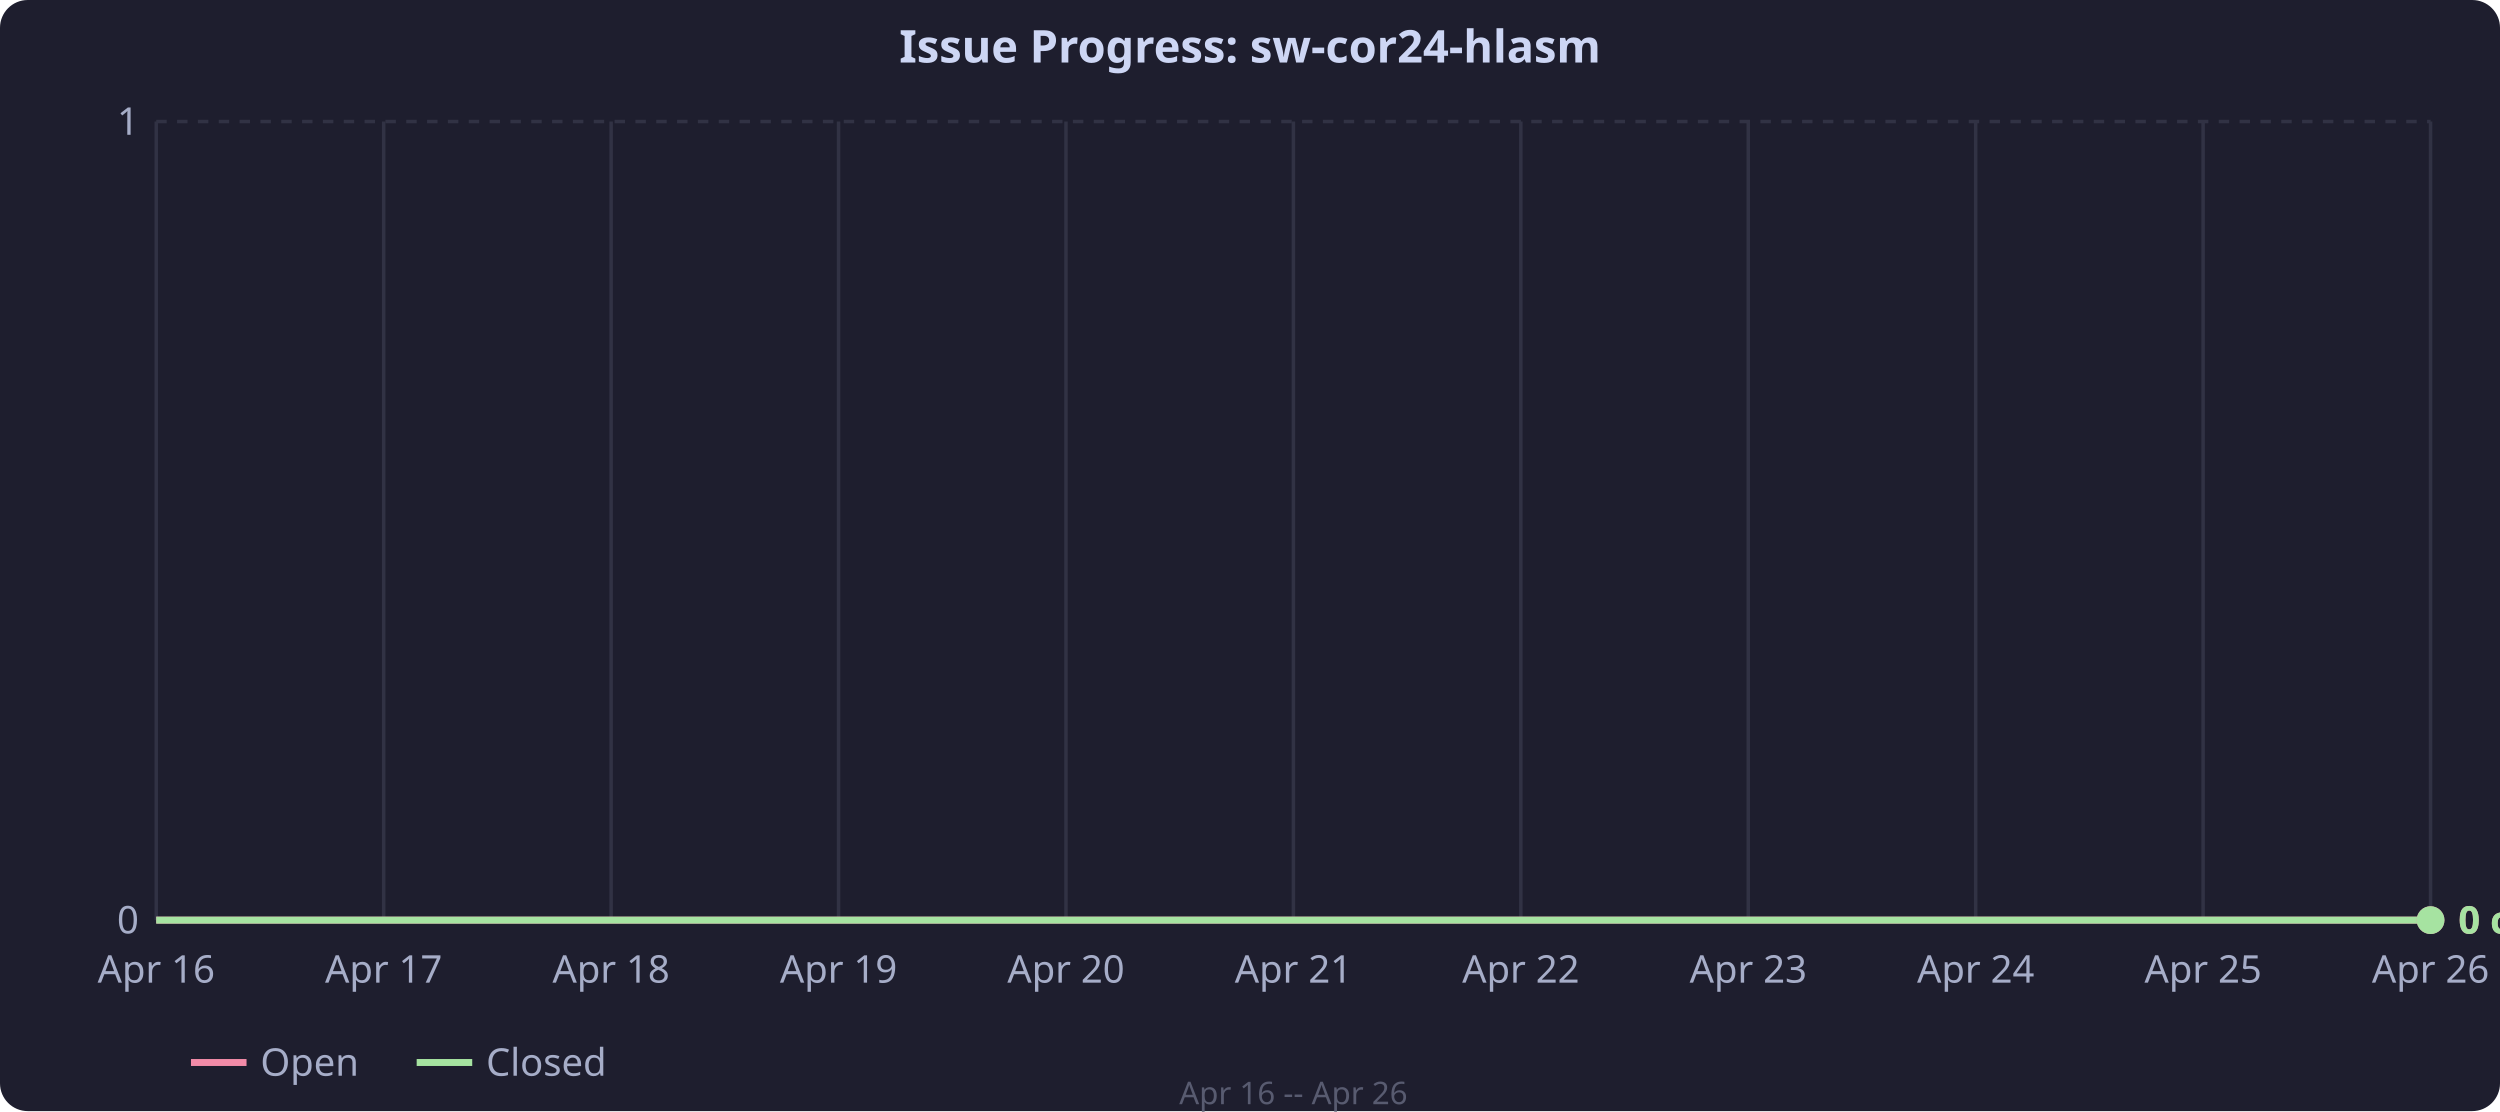
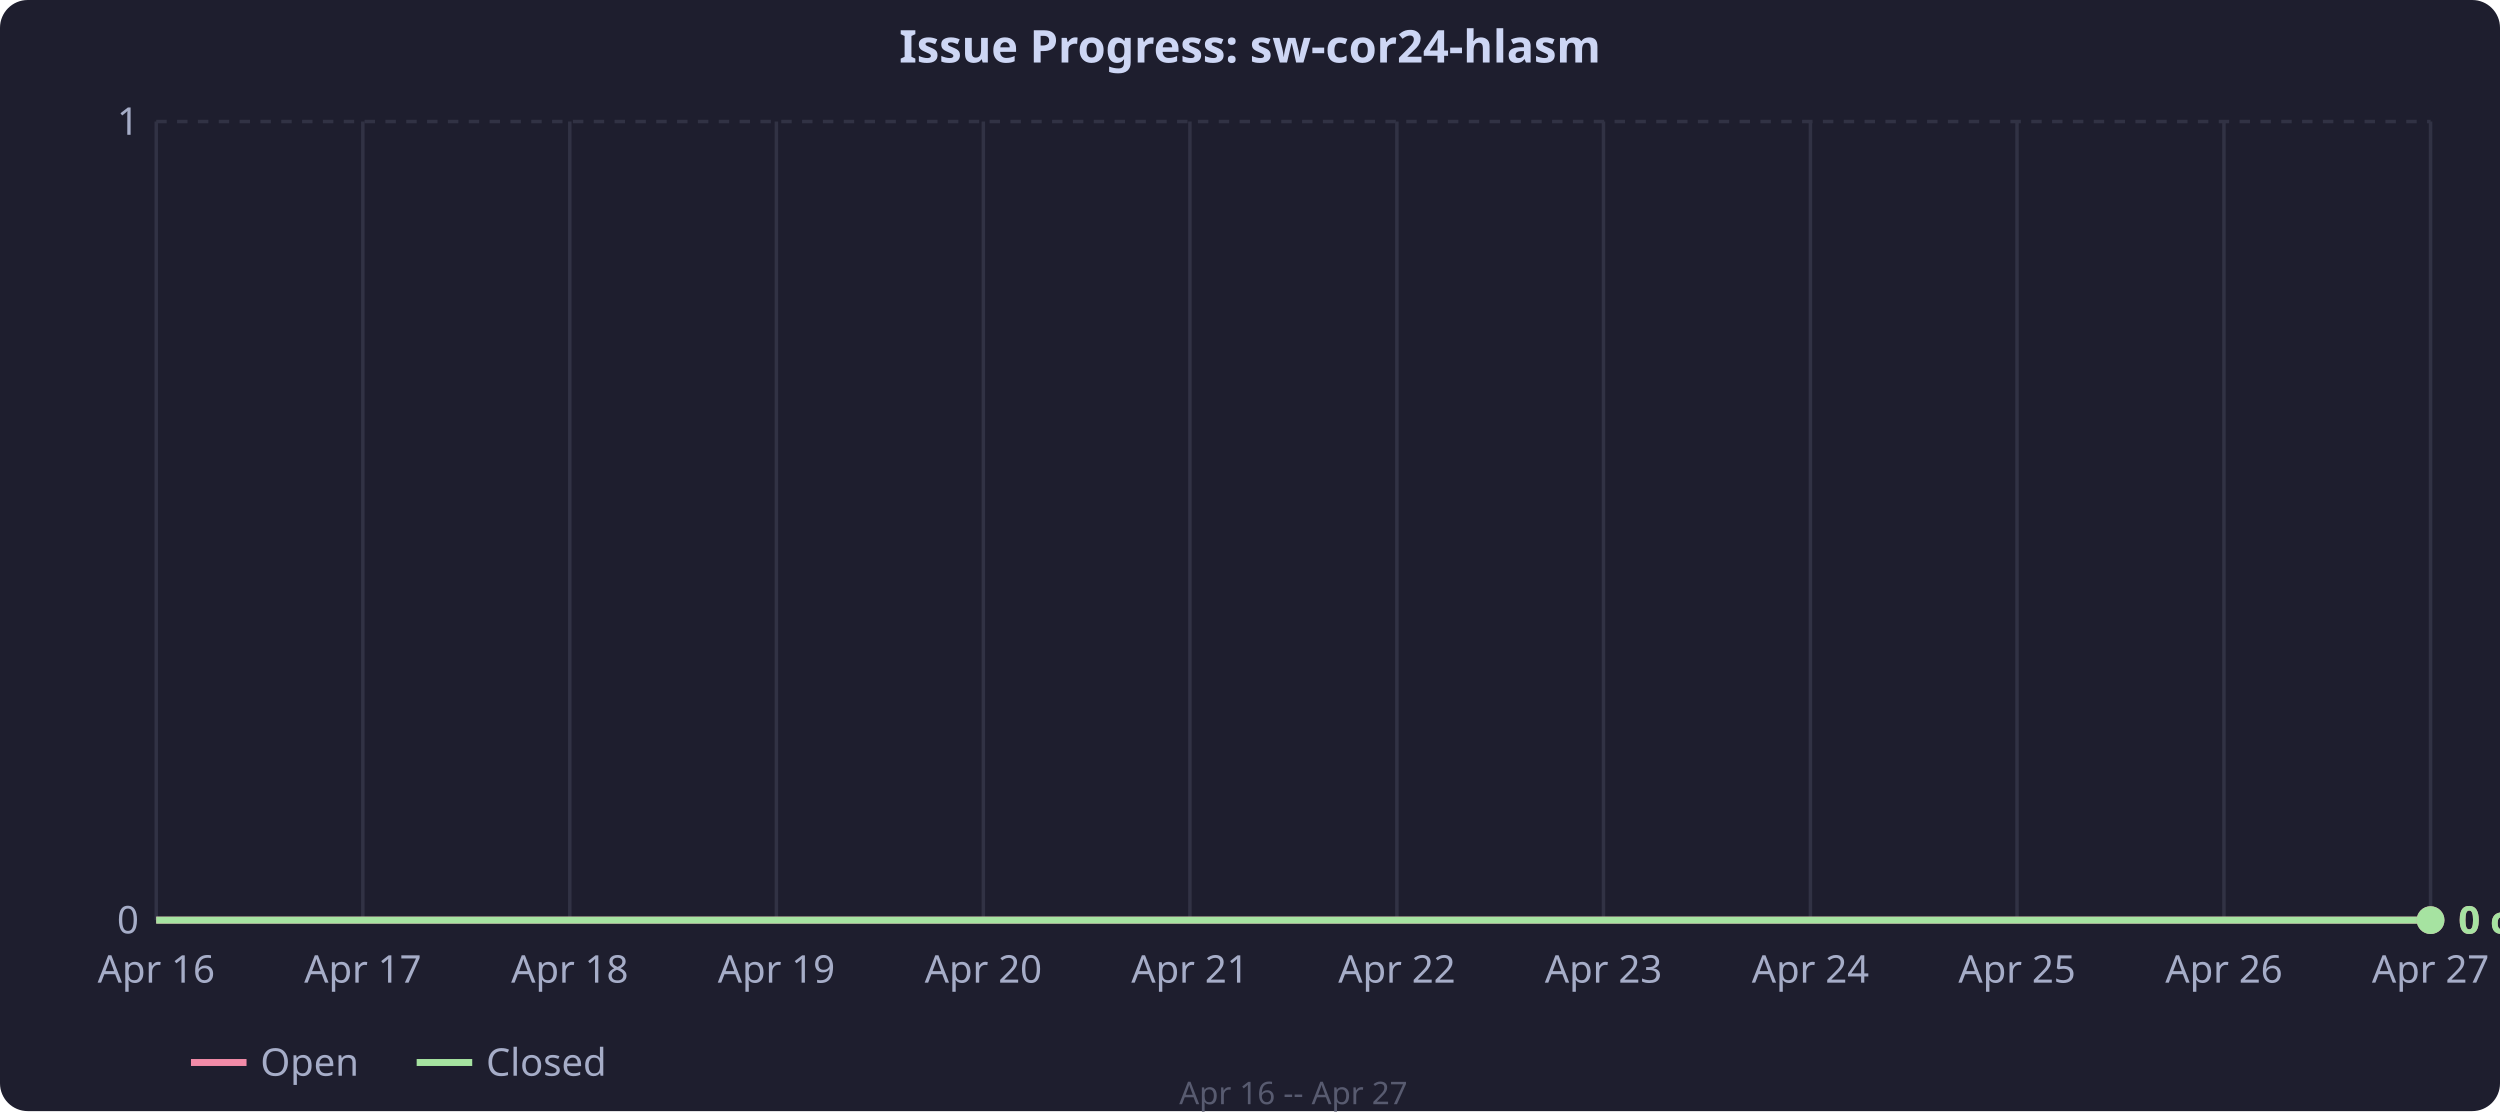
<svg xmlns="http://www.w3.org/2000/svg" viewBox="0 0 720 320" style="font-family: system-ui, sans-serif; font-size: 11px; color: #cdd6f4;">
  <rect width="720" height="320" fill="#1e1e2e" rx="8" />
  <line x1="45" y1="265.0" x2="700" y2="265.0" stroke="#313244" stroke-dasharray="3,3" />
  <text x="40" y="265.0" fill="#a6adc8" text-anchor="end" dominant-baseline="middle">0</text>
  <line x1="45" y1="35.0" x2="700" y2="35.0" stroke="#313244" stroke-dasharray="3,3" />
  <text x="40" y="35.0" fill="#a6adc8" text-anchor="end" dominant-baseline="middle">1</text>
  <text x="45.0" y="283" fill="#a6adc8" text-anchor="middle">Apr 16</text>
  <line x1="45.0" y1="35" x2="45.0" y2="265" stroke="#313244" />
-   <text x="110.5" y="283" fill="#a6adc8" text-anchor="middle">Apr 17</text>
-   <line x1="110.5" y1="35" x2="110.5" y2="265" stroke="#313244" />
-   <text x="176.0" y="283" fill="#a6adc8" text-anchor="middle">Apr 18</text>
-   <line x1="176.0" y1="35" x2="176.0" y2="265" stroke="#313244" />
-   <text x="241.5" y="283" fill="#a6adc8" text-anchor="middle">Apr 19</text>
-   <line x1="241.5" y1="35" x2="241.5" y2="265" stroke="#313244" />
-   <text x="307.0" y="283" fill="#a6adc8" text-anchor="middle">Apr 20</text>
-   <line x1="307.0" y1="35" x2="307.0" y2="265" stroke="#313244" />
-   <text x="372.5" y="283" fill="#a6adc8" text-anchor="middle">Apr 21</text>
-   <line x1="372.5" y1="35" x2="372.5" y2="265" stroke="#313244" />
-   <text x="438.0" y="283" fill="#a6adc8" text-anchor="middle">Apr 22</text>
-   <line x1="438.0" y1="35" x2="438.0" y2="265" stroke="#313244" />
-   <text x="503.5" y="283" fill="#a6adc8" text-anchor="middle">Apr 23</text>
-   <line x1="503.5" y1="35" x2="503.5" y2="265" stroke="#313244" />
-   <text x="569.0" y="283" fill="#a6adc8" text-anchor="middle">Apr 24</text>
-   <line x1="569.0" y1="35" x2="569.0" y2="265" stroke="#313244" />
-   <text x="634.5" y="283" fill="#a6adc8" text-anchor="middle">Apr 25</text>
-   <line x1="634.5" y1="35" x2="634.5" y2="265" stroke="#313244" />
-   <text x="700.0" y="283" fill="#a6adc8" text-anchor="middle">Apr 26</text>
+   <text x="104.5" y="283" fill="#a6adc8" text-anchor="middle">Apr 17</text>
+   <line x1="104.5" y1="35" x2="104.5" y2="265" stroke="#313244" />
+   <text x="164.1" y="283" fill="#a6adc8" text-anchor="middle">Apr 18</text>
+   <line x1="164.1" y1="35" x2="164.1" y2="265" stroke="#313244" />
+   <text x="223.6" y="283" fill="#a6adc8" text-anchor="middle">Apr 19</text>
+   <line x1="223.6" y1="35" x2="223.6" y2="265" stroke="#313244" />
+   <text x="283.2" y="283" fill="#a6adc8" text-anchor="middle">Apr 20</text>
+   <line x1="283.2" y1="35" x2="283.2" y2="265" stroke="#313244" />
+   <text x="342.7" y="283" fill="#a6adc8" text-anchor="middle">Apr 21</text>
+   <line x1="342.7" y1="35" x2="342.7" y2="265" stroke="#313244" />
+   <text x="402.3" y="283" fill="#a6adc8" text-anchor="middle">Apr 22</text>
+   <line x1="402.3" y1="35" x2="402.3" y2="265" stroke="#313244" />
+   <text x="461.8" y="283" fill="#a6adc8" text-anchor="middle">Apr 23</text>
+   <line x1="461.8" y1="35" x2="461.8" y2="265" stroke="#313244" />
+   <text x="521.4" y="283" fill="#a6adc8" text-anchor="middle">Apr 24</text>
+   <line x1="521.4" y1="35" x2="521.4" y2="265" stroke="#313244" />
+   <text x="580.9" y="283" fill="#a6adc8" text-anchor="middle">Apr 25</text>
+   <line x1="580.9" y1="35" x2="580.9" y2="265" stroke="#313244" />
+   <text x="640.5" y="283" fill="#a6adc8" text-anchor="middle">Apr 26</text>
+   <line x1="640.5" y1="35" x2="640.5" y2="265" stroke="#313244" />
+   <text x="700.0" y="283" fill="#a6adc8" text-anchor="middle">Apr 27</text>
  <line x1="700.0" y1="35" x2="700.0" y2="265" stroke="#313244" />
-   <polygon fill="rgba(243,139,168,0.08)" points="45.0,265.0 110.5,265.0 176.0,265.0 241.5,265.0 307.0,265.0 372.5,265.0 438.0,265.0 503.5,265.0 569.0,265.0 634.5,265.0 700.0,265.0 700.0,265.0 45.0,265.0" />
-   <polyline fill="none" stroke="#f38ba8" stroke-width="2" stroke-linejoin="round" points="45.0,265.0 110.5,265.0 176.0,265.0 241.5,265.0 307.0,265.0 372.5,265.0 438.0,265.0 503.5,265.0 569.0,265.0 634.5,265.0 700.0,265.0" />
-   <polygon fill="rgba(166,227,161,0.08)" points="45.0,265.0 110.5,265.0 176.0,265.0 241.5,265.0 307.0,265.0 372.5,265.0 438.0,265.0 503.5,265.0 569.0,265.0 634.5,265.0 700.0,265.0 700.0,265.0 45.0,265.0" />
-   <polyline fill="none" stroke="#a6e3a1" stroke-width="2" stroke-linejoin="round" points="45.0,265.0 110.5,265.0 176.0,265.0 241.5,265.0 307.0,265.0 372.5,265.0 438.0,265.0 503.5,265.0 569.0,265.0 634.5,265.0 700.0,265.0" />
+   <polygon fill="rgba(243,139,168,0.08)" points="45.0,265.0 104.5,265.0 164.1,265.0 223.6,265.0 283.2,265.0 342.7,265.0 402.3,265.0 461.8,265.0 521.4,265.0 580.9,265.0 640.5,265.0 700.0,265.0 700.0,265.0 45.0,265.0" />
+   <polyline fill="none" stroke="#f38ba8" stroke-width="2" stroke-linejoin="round" points="45.0,265.0 104.5,265.0 164.1,265.0 223.6,265.0 283.2,265.0 342.7,265.0 402.3,265.0 461.8,265.0 521.4,265.0 580.9,265.0 640.5,265.0 700.0,265.0" />
+   <polygon fill="rgba(166,227,161,0.08)" points="45.0,265.0 104.5,265.0 164.1,265.0 223.6,265.0 283.2,265.0 342.7,265.0 402.3,265.0 461.8,265.0 521.4,265.0 580.9,265.0 640.5,265.0 700.0,265.0 700.0,265.0 45.0,265.0" />
+   <polyline fill="none" stroke="#a6e3a1" stroke-width="2" stroke-linejoin="round" points="45.0,265.0 104.5,265.0 164.1,265.0 223.6,265.0 283.2,265.0 342.7,265.0 402.3,265.0 461.8,265.0 521.4,265.0 580.9,265.0 640.5,265.0 700.0,265.0" />
  <circle cx="700.0" cy="265.0" r="4" fill="#f38ba8" />
  <circle cx="700.0" cy="265.0" r="4" fill="#a6e3a1" />
  <text x="708.0" y="265.0" fill="#f38ba8" text-anchor="start" dominant-baseline="middle" font-size="11px" font-weight="600">0 open</text>
  <text x="708.0" y="265.0" fill="#a6e3a1" text-anchor="start" dominant-baseline="middle" font-size="11px" font-weight="600">0 closed</text>
  <text x="360" y="18" fill="#cdd6f4" text-anchor="middle" font-size="13px" font-weight="600">Issue Progress: sw-cor24-hlasm</text>
  <line x1="55" y1="306" x2="71" y2="306" stroke="#f38ba8" stroke-width="2" />
  <text x="75" y="306" fill="#a6adc8" dominant-baseline="middle">Open</text>
  <line x1="120" y1="306" x2="136" y2="306" stroke="#a6e3a1" stroke-width="2" />
  <text x="140" y="306" fill="#a6adc8" dominant-baseline="middle">Closed</text>
-   <text x="372.5" y="318" fill="#585b70" text-anchor="middle" font-size="9px">Apr 16 -- Apr 26</text>
+   <text x="372.5" y="318" fill="#585b70" text-anchor="middle" font-size="9px">Apr 16 -- Apr 27</text>
</svg>
